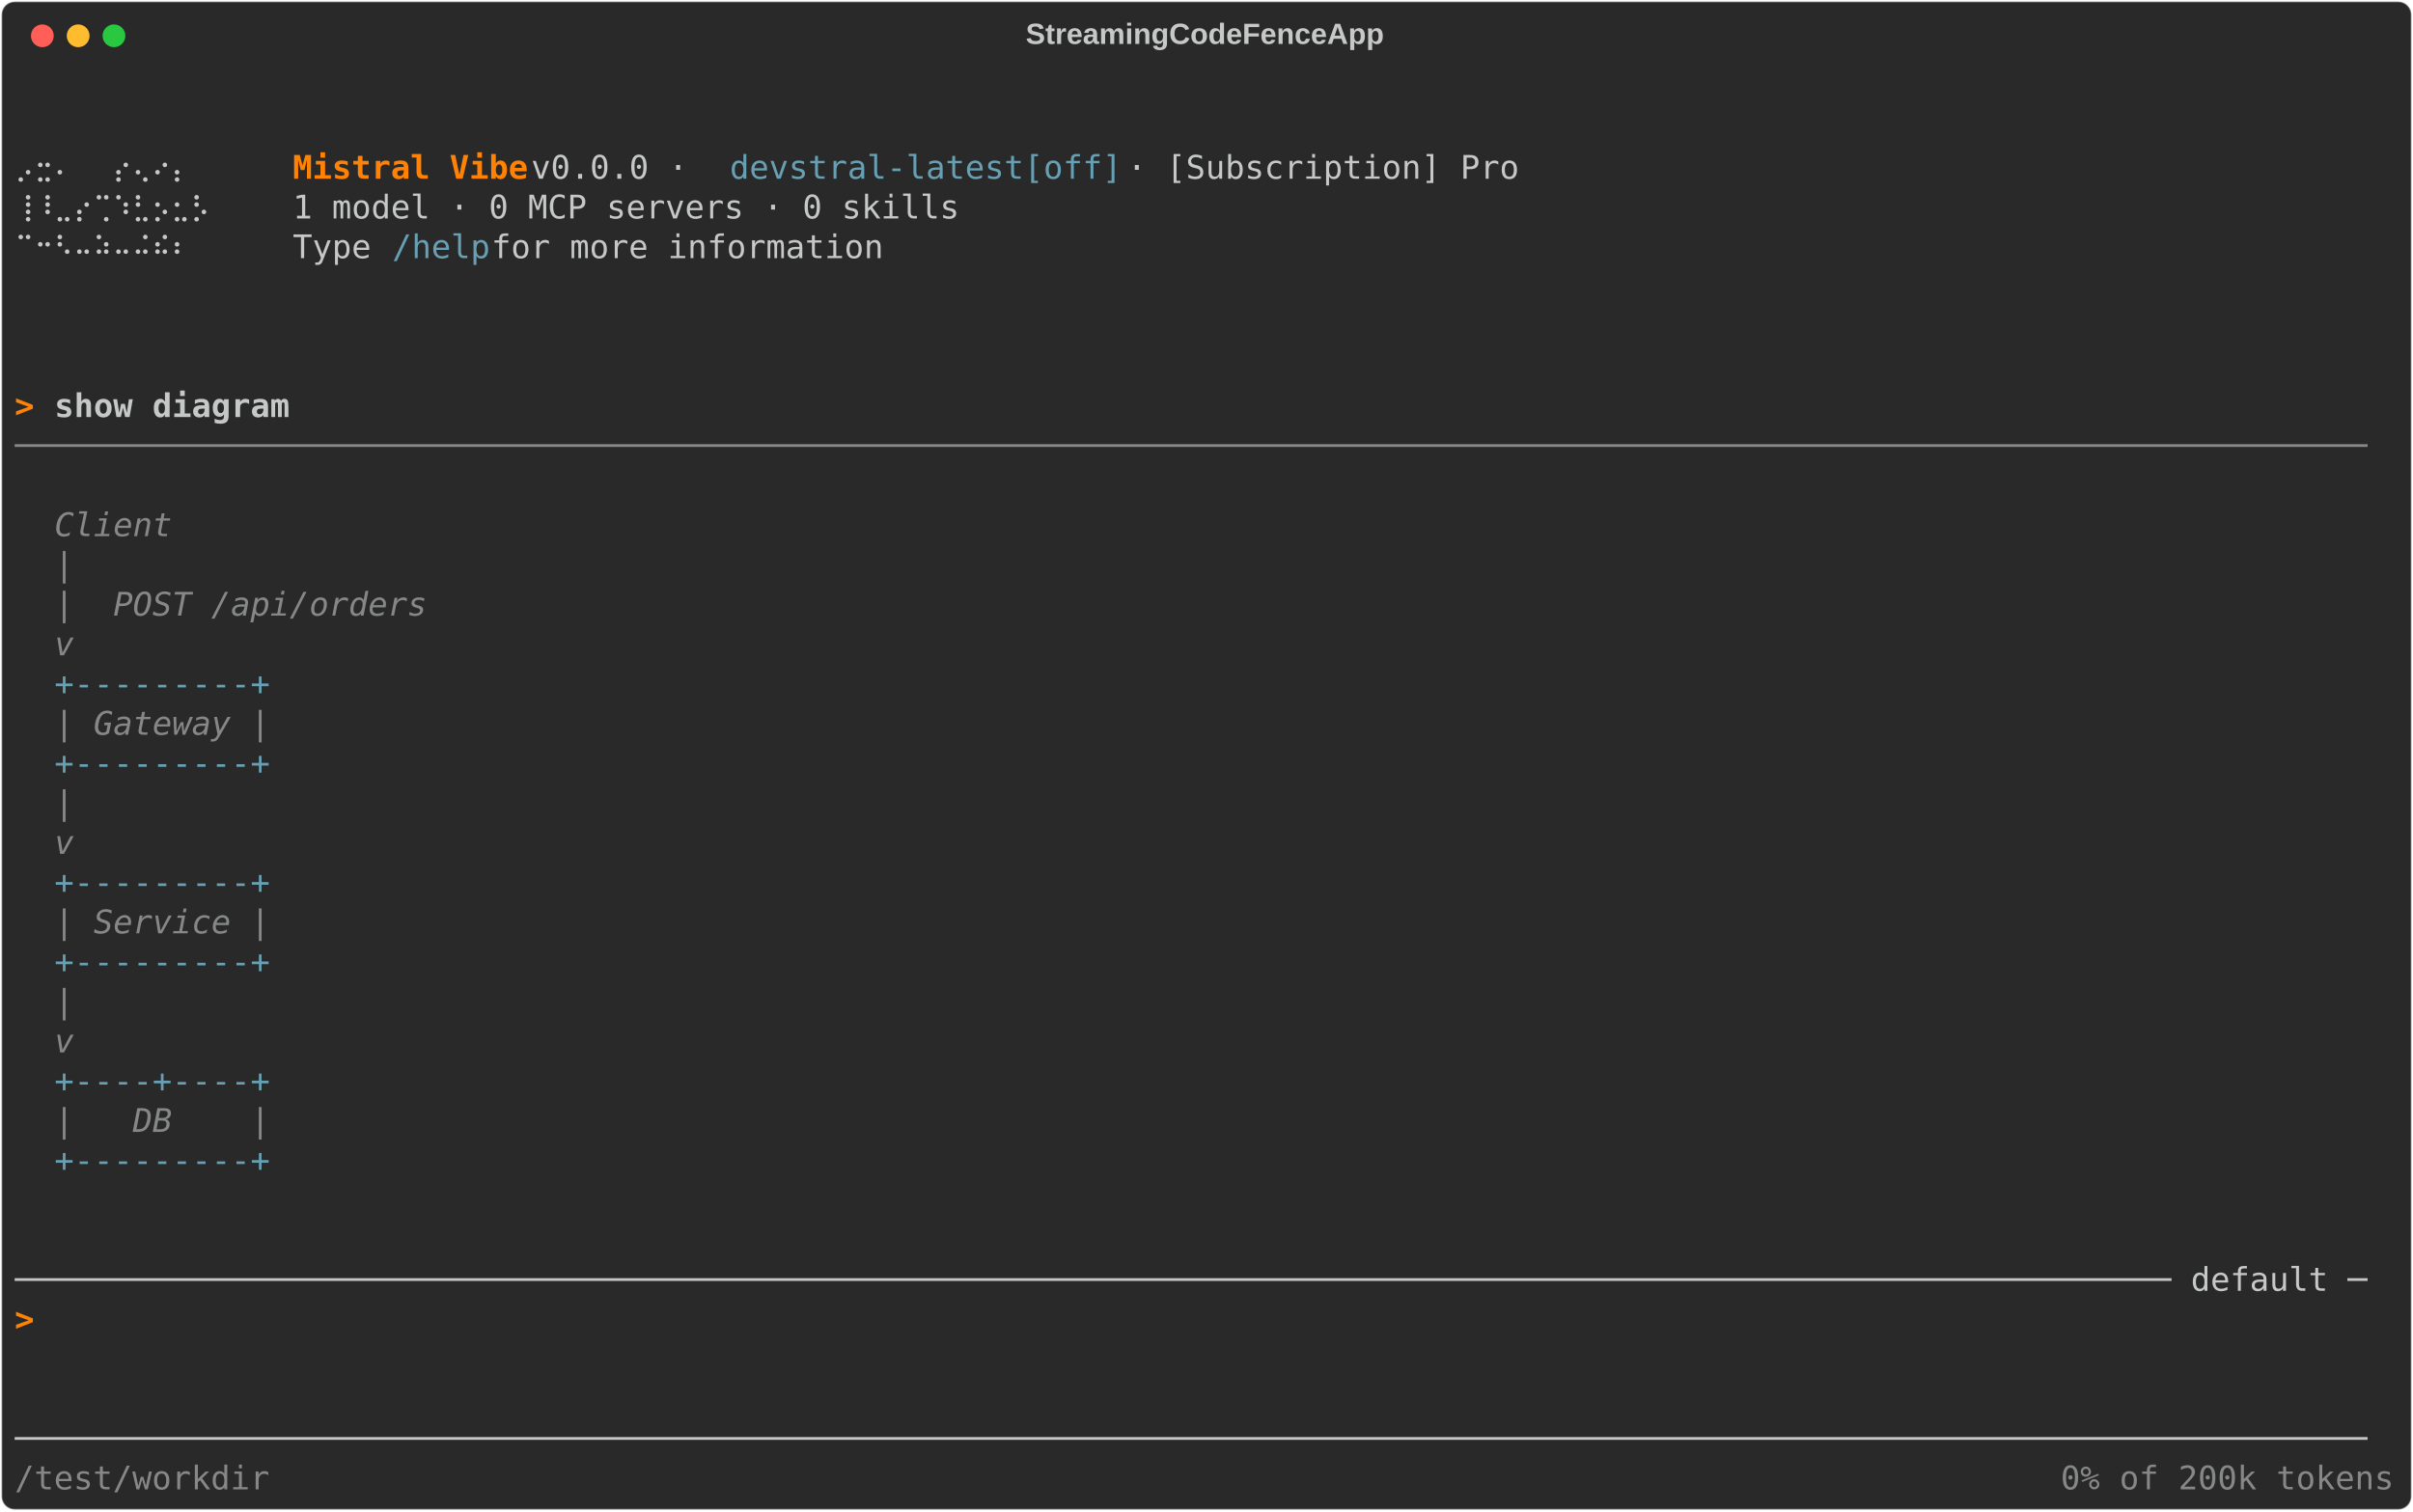
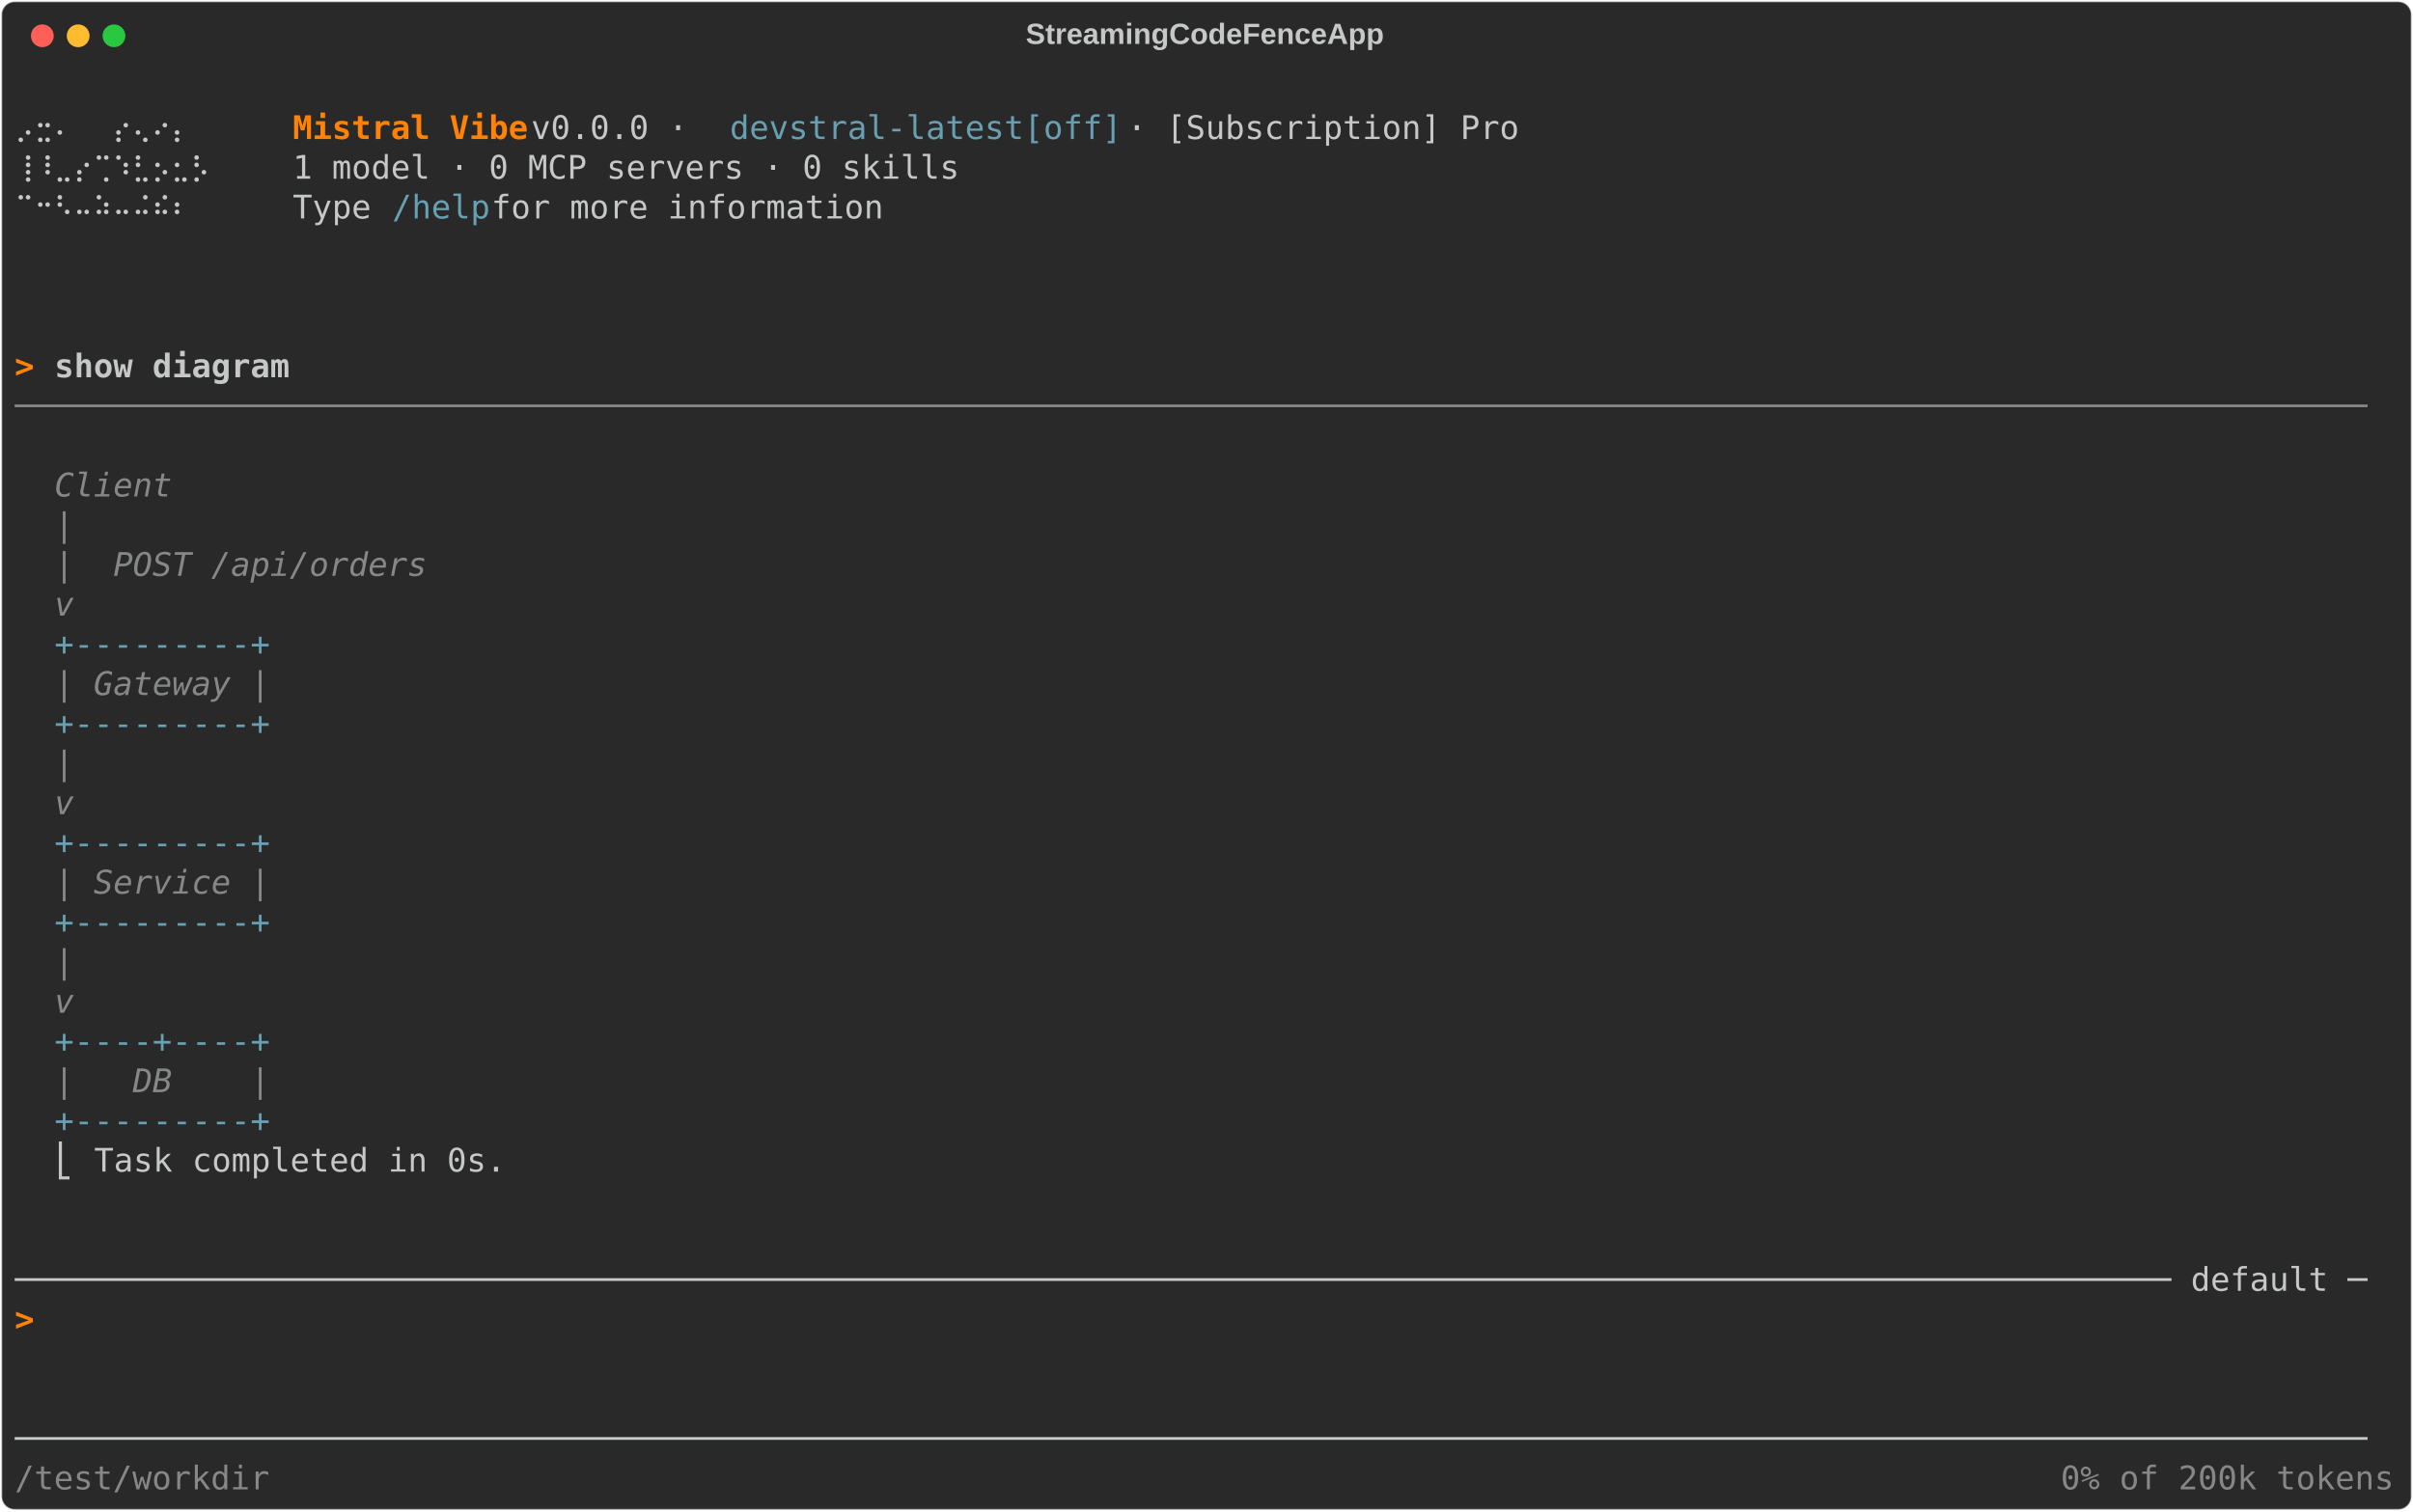
<svg xmlns="http://www.w3.org/2000/svg" class="rich-terminal" viewBox="0 0 1482 928.4">
  <style>

    @font-face {
        font-family: "Fira Code";
        src: local("FiraCode-Regular"),
                url("https://cdnjs.cloudflare.com/ajax/libs/firacode/6.2.0/woff2/FiraCode-Regular.woff2") format("woff2"),
                url("https://cdnjs.cloudflare.com/ajax/libs/firacode/6.2.0/woff/FiraCode-Regular.woff") format("woff");
        font-style: normal;
        font-weight: 400;
    }
    @font-face {
        font-family: "Fira Code";
        src: local("FiraCode-Bold"),
                url("https://cdnjs.cloudflare.com/ajax/libs/firacode/6.2.0/woff2/FiraCode-Bold.woff2") format("woff2"),
                url("https://cdnjs.cloudflare.com/ajax/libs/firacode/6.2.0/woff/FiraCode-Bold.woff") format("woff");
        font-style: bold;
        font-weight: 700;
    }

    .terminal-matrix {
        font-family: Fira Code, monospace;
        font-size: 20px;
        line-height: 24.4px;
        font-variant-east-asian: full-width;
    }

    .terminal-title {
        font-size: 18px;
        font-weight: bold;
        font-family: arial;
    }

    .terminal-r1 { fill: #c5c8c6 }
.terminal-r2 { fill: #ff8205;font-weight: bold }
.terminal-r3 { fill: #68a0b3 }
.terminal-r4 { fill: #c5c8c6;font-weight: bold }
.terminal-r5 { fill: #868887 }
.terminal-r6 { fill: #868887;font-style: italic; }
    </style>
  <defs>
    <clipPath id="terminal-clip-terminal">
      <rect x="0" y="0" width="1463.0" height="877.4" />
    </clipPath>
    <clipPath id="terminal-line-0">
      <rect x="0" y="1.5" width="1464" height="24.65" />
    </clipPath>
    <clipPath id="terminal-line-1">
      <rect x="0" y="25.9" width="1464" height="24.65" />
    </clipPath>
    <clipPath id="terminal-line-2">
      <rect x="0" y="50.3" width="1464" height="24.65" />
    </clipPath>
    <clipPath id="terminal-line-3">
      <rect x="0" y="74.7" width="1464" height="24.65" />
    </clipPath>
    <clipPath id="terminal-line-4">
      <rect x="0" y="99.1" width="1464" height="24.65" />
    </clipPath>
    <clipPath id="terminal-line-5">
      <rect x="0" y="123.5" width="1464" height="24.65" />
    </clipPath>
    <clipPath id="terminal-line-6">
      <rect x="0" y="147.9" width="1464" height="24.65" />
    </clipPath>
    <clipPath id="terminal-line-7">
      <rect x="0" y="172.3" width="1464" height="24.65" />
    </clipPath>
    <clipPath id="terminal-line-8">
      <rect x="0" y="196.7" width="1464" height="24.65" />
    </clipPath>
    <clipPath id="terminal-line-9">
      <rect x="0" y="221.1" width="1464" height="24.65" />
    </clipPath>
    <clipPath id="terminal-line-10">
      <rect x="0" y="245.5" width="1464" height="24.65" />
    </clipPath>
    <clipPath id="terminal-line-11">
      <rect x="0" y="269.9" width="1464" height="24.65" />
    </clipPath>
    <clipPath id="terminal-line-12">
      <rect x="0" y="294.3" width="1464" height="24.65" />
    </clipPath>
    <clipPath id="terminal-line-13">
      <rect x="0" y="318.7" width="1464" height="24.65" />
    </clipPath>
    <clipPath id="terminal-line-14">
      <rect x="0" y="343.1" width="1464" height="24.65" />
    </clipPath>
    <clipPath id="terminal-line-15">
      <rect x="0" y="367.5" width="1464" height="24.65" />
    </clipPath>
    <clipPath id="terminal-line-16">
      <rect x="0" y="391.9" width="1464" height="24.65" />
    </clipPath>
    <clipPath id="terminal-line-17">
      <rect x="0" y="416.3" width="1464" height="24.65" />
    </clipPath>
    <clipPath id="terminal-line-18">
      <rect x="0" y="440.7" width="1464" height="24.65" />
    </clipPath>
    <clipPath id="terminal-line-19">
      <rect x="0" y="465.1" width="1464" height="24.65" />
    </clipPath>
    <clipPath id="terminal-line-20">
      <rect x="0" y="489.5" width="1464" height="24.65" />
    </clipPath>
    <clipPath id="terminal-line-21">
      <rect x="0" y="513.9" width="1464" height="24.65" />
    </clipPath>
    <clipPath id="terminal-line-22">
      <rect x="0" y="538.3" width="1464" height="24.65" />
    </clipPath>
    <clipPath id="terminal-line-23">
      <rect x="0" y="562.7" width="1464" height="24.65" />
    </clipPath>
    <clipPath id="terminal-line-24">
      <rect x="0" y="587.1" width="1464" height="24.65" />
    </clipPath>
    <clipPath id="terminal-line-25">
      <rect x="0" y="611.5" width="1464" height="24.65" />
    </clipPath>
    <clipPath id="terminal-line-26">
      <rect x="0" y="635.9" width="1464" height="24.65" />
    </clipPath>
    <clipPath id="terminal-line-27">
      <rect x="0" y="660.3" width="1464" height="24.65" />
    </clipPath>
    <clipPath id="terminal-line-28">
      <rect x="0" y="684.7" width="1464" height="24.65" />
    </clipPath>
    <clipPath id="terminal-line-29">
      <rect x="0" y="709.1" width="1464" height="24.65" />
    </clipPath>
    <clipPath id="terminal-line-30">
      <rect x="0" y="733.5" width="1464" height="24.65" />
    </clipPath>
    <clipPath id="terminal-line-31">
      <rect x="0" y="757.9" width="1464" height="24.65" />
    </clipPath>
    <clipPath id="terminal-line-32">
      <rect x="0" y="782.3" width="1464" height="24.65" />
    </clipPath>
    <clipPath id="terminal-line-33">
      <rect x="0" y="806.7" width="1464" height="24.65" />
    </clipPath>
    <clipPath id="terminal-line-34">
      <rect x="0" y="831.1" width="1464" height="24.65" />
    </clipPath>
  </defs>
  <rect fill="#292929" stroke="rgba(255,255,255,0.35)" stroke-width="1" x="1" y="1" width="1480" height="926.4" rx="8" />
  <text class="terminal-title" fill="#c5c8c6" text-anchor="middle" x="740" y="27">StreamingCodeFenceApp</text>
  <g transform="translate(26,22)">
    <circle cx="0" cy="0" r="7" fill="#ff5f57" />
    <circle cx="22" cy="0" r="7" fill="#febc2e" />
    <circle cx="44" cy="0" r="7" fill="#28c840" />
  </g>
  <g transform="translate(9, 41)" clip-path="url(#terminal-clip-terminal)">
    <g class="terminal-matrix">
      <text class="terminal-r1" x="1464" y="20" textLength="12.2" clip-path="url(#terminal-line-0)">
</text>
+       <text class="terminal-r1" x="0" y="44.4" textLength="134.2" clip-path="url(#terminal-line-1)">  ⡠⣒⠄  ⡔⢄⠔⡄</text>
+       <text class="terminal-r2" x="170.8" y="44.4" textLength="146.4" clip-path="url(#terminal-line-1)">Mistral Vibe</text>
+       <text class="terminal-r1" x="317.2" y="44.4" textLength="122" clip-path="url(#terminal-line-1)"> v0.0.0 · </text>
+       <text class="terminal-r3" x="439.2" y="44.4" textLength="244" clip-path="url(#terminal-line-1)">devstral-latest[off]</text>
+       <text class="terminal-r1" x="683.2" y="44.4" textLength="256.2" clip-path="url(#terminal-line-1)"> · [Subscription] Pro</text>
      <text class="terminal-r1" x="1464" y="44.4" textLength="12.2" clip-path="url(#terminal-line-1)">
</text>
-       <text class="terminal-r1" x="0" y="68.8" textLength="134.2" clip-path="url(#terminal-line-2)">  ⡠⣒⠄  ⡔⢄⠔⡄</text>
-       <text class="terminal-r2" x="170.8" y="68.8" textLength="146.4" clip-path="url(#terminal-line-2)">Mistral Vibe</text>
-       <text class="terminal-r1" x="317.2" y="68.8" textLength="122" clip-path="url(#terminal-line-2)"> v0.0.0 · </text>
-       <text class="terminal-r3" x="439.2" y="68.8" textLength="244" clip-path="url(#terminal-line-2)">devstral-latest[off]</text>
-       <text class="terminal-r1" x="683.2" y="68.8" textLength="256.2" clip-path="url(#terminal-line-2)"> · [Subscription] Pro</text>
+       <text class="terminal-r1" x="0" y="68.8" textLength="134.2" clip-path="url(#terminal-line-2)"> ⢸⠸⣀⡔⢉⠱⣃⡢⣂⡣</text>
+       <text class="terminal-r1" x="170.8" y="68.8" textLength="414.8" clip-path="url(#terminal-line-2)">1 model · 0 MCP servers · 0 skills</text>
      <text class="terminal-r1" x="1464" y="68.8" textLength="12.2" clip-path="url(#terminal-line-2)">
</text>
-       <text class="terminal-r1" x="0" y="93.2" textLength="134.2" clip-path="url(#terminal-line-3)"> ⢸⠸⣀⡔⢉⠱⣃⡢⣂⡣</text>
-       <text class="terminal-r1" x="170.8" y="93.2" textLength="414.8" clip-path="url(#terminal-line-3)">1 model · 0 MCP servers · 0 skills</text>
+       <text class="terminal-r1" x="0" y="93.2" textLength="134.2" clip-path="url(#terminal-line-3)">  ⠉⠒⠣⠤⠵⠤⠬⠮⠆</text>
+       <text class="terminal-r1" x="170.8" y="93.2" textLength="61" clip-path="url(#terminal-line-3)">Type </text>
+       <text class="terminal-r3" x="231.8" y="93.2" textLength="61" clip-path="url(#terminal-line-3)">/help</text>
+       <text class="terminal-r1" x="292.8" y="93.2" textLength="256.2" clip-path="url(#terminal-line-3)"> for more information</text>
      <text class="terminal-r1" x="1464" y="93.2" textLength="12.2" clip-path="url(#terminal-line-3)">
</text>
-       <text class="terminal-r1" x="0" y="117.6" textLength="134.2" clip-path="url(#terminal-line-4)">  ⠉⠒⠣⠤⠵⠤⠬⠮⠆</text>
-       <text class="terminal-r1" x="170.8" y="117.6" textLength="61" clip-path="url(#terminal-line-4)">Type </text>
-       <text class="terminal-r3" x="231.8" y="117.6" textLength="61" clip-path="url(#terminal-line-4)">/help</text>
-       <text class="terminal-r1" x="292.8" y="117.6" textLength="256.2" clip-path="url(#terminal-line-4)"> for more information</text>
      <text class="terminal-r1" x="1464" y="117.6" textLength="12.2" clip-path="url(#terminal-line-4)">
</text>
      <text class="terminal-r1" x="1464" y="142" textLength="12.2" clip-path="url(#terminal-line-5)">
</text>
      <text class="terminal-r1" x="1464" y="166.4" textLength="12.2" clip-path="url(#terminal-line-6)">
</text>
+       <text class="terminal-r2" x="0" y="190.8" textLength="24.4" clip-path="url(#terminal-line-7)">&gt; </text>
+       <text class="terminal-r4" x="24.4" y="190.8" textLength="146.4" clip-path="url(#terminal-line-7)">show diagram</text>
      <text class="terminal-r1" x="1464" y="190.8" textLength="12.2" clip-path="url(#terminal-line-7)">
</text>
-       <text class="terminal-r2" x="0" y="215.2" textLength="24.4" clip-path="url(#terminal-line-8)">&gt; </text>
-       <text class="terminal-r4" x="24.4" y="215.2" textLength="146.4" clip-path="url(#terminal-line-8)">show diagram</text>
+       <text class="terminal-r5" x="0" y="215.2" textLength="1464" clip-path="url(#terminal-line-8)">────────────────────────────────────────────────────────────────────────────────────────────────────────────────────────</text>
      <text class="terminal-r1" x="1464" y="215.2" textLength="12.2" clip-path="url(#terminal-line-8)">
</text>
-       <text class="terminal-r5" x="0" y="239.6" textLength="1464" clip-path="url(#terminal-line-9)">────────────────────────────────────────────────────────────────────────────────────────────────────────────────────────</text>
      <text class="terminal-r1" x="1464" y="239.6" textLength="12.2" clip-path="url(#terminal-line-9)">
</text>
+       <text class="terminal-r6" x="24.4" y="264" textLength="97.6" clip-path="url(#terminal-line-10)">  Client</text>
      <text class="terminal-r1" x="1464" y="264" textLength="12.2" clip-path="url(#terminal-line-10)">
</text>
-       <text class="terminal-r6" x="24.4" y="288.4" textLength="97.6" clip-path="url(#terminal-line-11)">  Client</text>
+       <text class="terminal-r6" x="24.4" y="288.4" textLength="61" clip-path="url(#terminal-line-11)">    |</text>
      <text class="terminal-r1" x="1464" y="288.4" textLength="12.2" clip-path="url(#terminal-line-11)">
</text>
-       <text class="terminal-r6" x="24.4" y="312.8" textLength="61" clip-path="url(#terminal-line-12)">    |</text>
+       <text class="terminal-r6" x="24.4" y="312.8" textLength="280.6" clip-path="url(#terminal-line-12)">    |  POST /api/orders</text>
      <text class="terminal-r1" x="1464" y="312.8" textLength="12.2" clip-path="url(#terminal-line-12)">
</text>
-       <text class="terminal-r6" x="24.4" y="337.2" textLength="280.6" clip-path="url(#terminal-line-13)">    |  POST /api/orders</text>
+       <text class="terminal-r6" x="24.4" y="337.2" textLength="61" clip-path="url(#terminal-line-13)">    v</text>
      <text class="terminal-r1" x="1464" y="337.2" textLength="12.2" clip-path="url(#terminal-line-13)">
</text>
-       <text class="terminal-r6" x="24.4" y="361.6" textLength="61" clip-path="url(#terminal-line-14)">    v</text>
+       <text class="terminal-r3" x="24.4" y="361.6" textLength="134.2" clip-path="url(#terminal-line-14)">+---------+</text>
      <text class="terminal-r1" x="1464" y="361.6" textLength="12.2" clip-path="url(#terminal-line-14)">
</text>
-       <text class="terminal-r3" x="24.4" y="386" textLength="134.2" clip-path="url(#terminal-line-15)">+---------+</text>
+       <text class="terminal-r6" x="24.4" y="386" textLength="134.2" clip-path="url(#terminal-line-15)">| Gateway |</text>
      <text class="terminal-r1" x="1464" y="386" textLength="12.2" clip-path="url(#terminal-line-15)">
</text>
-       <text class="terminal-r6" x="24.4" y="410.4" textLength="134.2" clip-path="url(#terminal-line-16)">| Gateway |</text>
+       <text class="terminal-r3" x="24.4" y="410.4" textLength="134.2" clip-path="url(#terminal-line-16)">+---------+</text>
      <text class="terminal-r1" x="1464" y="410.4" textLength="12.2" clip-path="url(#terminal-line-16)">
</text>
-       <text class="terminal-r3" x="24.4" y="434.8" textLength="134.2" clip-path="url(#terminal-line-17)">+---------+</text>
+       <text class="terminal-r6" x="24.4" y="434.8" textLength="61" clip-path="url(#terminal-line-17)">    |</text>
      <text class="terminal-r1" x="1464" y="434.8" textLength="12.2" clip-path="url(#terminal-line-17)">
</text>
-       <text class="terminal-r6" x="24.4" y="459.2" textLength="61" clip-path="url(#terminal-line-18)">    |</text>
+       <text class="terminal-r6" x="24.4" y="459.2" textLength="61" clip-path="url(#terminal-line-18)">    v</text>
      <text class="terminal-r1" x="1464" y="459.2" textLength="12.2" clip-path="url(#terminal-line-18)">
</text>
-       <text class="terminal-r6" x="24.4" y="483.6" textLength="61" clip-path="url(#terminal-line-19)">    v</text>
+       <text class="terminal-r3" x="24.4" y="483.6" textLength="134.2" clip-path="url(#terminal-line-19)">+---------+</text>
      <text class="terminal-r1" x="1464" y="483.6" textLength="12.2" clip-path="url(#terminal-line-19)">
</text>
-       <text class="terminal-r3" x="24.4" y="508" textLength="134.2" clip-path="url(#terminal-line-20)">+---------+</text>
+       <text class="terminal-r6" x="24.4" y="508" textLength="134.2" clip-path="url(#terminal-line-20)">| Service |</text>
      <text class="terminal-r1" x="1464" y="508" textLength="12.2" clip-path="url(#terminal-line-20)">
</text>
-       <text class="terminal-r6" x="24.4" y="532.4" textLength="134.2" clip-path="url(#terminal-line-21)">| Service |</text>
+       <text class="terminal-r3" x="24.4" y="532.4" textLength="134.2" clip-path="url(#terminal-line-21)">+---------+</text>
      <text class="terminal-r1" x="1464" y="532.4" textLength="12.2" clip-path="url(#terminal-line-21)">
</text>
-       <text class="terminal-r3" x="24.4" y="556.8" textLength="134.2" clip-path="url(#terminal-line-22)">+---------+</text>
+       <text class="terminal-r6" x="24.4" y="556.8" textLength="61" clip-path="url(#terminal-line-22)">    |</text>
      <text class="terminal-r1" x="1464" y="556.8" textLength="12.2" clip-path="url(#terminal-line-22)">
</text>
-       <text class="terminal-r6" x="24.4" y="581.2" textLength="61" clip-path="url(#terminal-line-23)">    |</text>
+       <text class="terminal-r6" x="24.4" y="581.2" textLength="61" clip-path="url(#terminal-line-23)">    v</text>
      <text class="terminal-r1" x="1464" y="581.2" textLength="12.2" clip-path="url(#terminal-line-23)">
</text>
-       <text class="terminal-r6" x="24.4" y="605.6" textLength="61" clip-path="url(#terminal-line-24)">    v</text>
+       <text class="terminal-r3" x="24.4" y="605.6" textLength="134.2" clip-path="url(#terminal-line-24)">+----+----+</text>
      <text class="terminal-r1" x="1464" y="605.6" textLength="12.2" clip-path="url(#terminal-line-24)">
</text>
-       <text class="terminal-r3" x="24.4" y="630" textLength="134.2" clip-path="url(#terminal-line-25)">+----+----+</text>
+       <text class="terminal-r6" x="24.4" y="630" textLength="134.2" clip-path="url(#terminal-line-25)">|   DB    |</text>
      <text class="terminal-r1" x="1464" y="630" textLength="12.2" clip-path="url(#terminal-line-25)">
</text>
-       <text class="terminal-r6" x="24.4" y="654.4" textLength="134.2" clip-path="url(#terminal-line-26)">|   DB    |</text>
+       <text class="terminal-r3" x="24.4" y="654.4" textLength="134.2" clip-path="url(#terminal-line-26)">+---------+</text>
      <text class="terminal-r1" x="1464" y="654.4" textLength="12.2" clip-path="url(#terminal-line-26)">
</text>
-       <text class="terminal-r3" x="24.4" y="678.8" textLength="134.2" clip-path="url(#terminal-line-27)">+---------+</text>
+       <text class="terminal-r1" x="24.4" y="678.8" textLength="12.2" clip-path="url(#terminal-line-27)">⎣</text>
+       <text class="terminal-r1" x="48.8" y="678.8" textLength="256.2" clip-path="url(#terminal-line-27)">Task completed in 0s.</text>
      <text class="terminal-r1" x="1464" y="678.8" textLength="12.2" clip-path="url(#terminal-line-27)">
</text>
      <text class="terminal-r1" x="1464" y="703.2" textLength="12.2" clip-path="url(#terminal-line-28)">
</text>
      <text class="terminal-r1" x="1464" y="727.6" textLength="12.2" clip-path="url(#terminal-line-29)">
</text>
      <text class="terminal-r1" x="0" y="752" textLength="1464" clip-path="url(#terminal-line-30)">────────────────────────────────────────────────────────────────────────────────────────────────────────────── default ─</text>
      <text class="terminal-r1" x="1464" y="752" textLength="12.2" clip-path="url(#terminal-line-30)">
</text>
      <text class="terminal-r2" x="0" y="776.4" textLength="12.2" clip-path="url(#terminal-line-31)">&gt;</text>
      <text class="terminal-r1" x="1464" y="776.4" textLength="12.2" clip-path="url(#terminal-line-31)">
</text>
      <text class="terminal-r1" x="1464" y="800.8" textLength="12.2" clip-path="url(#terminal-line-32)">
</text>
      <text class="terminal-r1" x="1464" y="825.2" textLength="12.2" clip-path="url(#terminal-line-33)">
</text>
      <text class="terminal-r1" x="0" y="849.6" textLength="1464" clip-path="url(#terminal-line-34)">────────────────────────────────────────────────────────────────────────────────────────────────────────────────────────</text>
      <text class="terminal-r1" x="1464" y="849.6" textLength="12.2" clip-path="url(#terminal-line-34)">
</text>
      <text class="terminal-r5" x="0" y="874" textLength="158.6" clip-path="url(#terminal-line-35)">/test/workdir</text>
      <text class="terminal-r5" x="1256.6" y="874" textLength="207.4" clip-path="url(#terminal-line-35)">0% of 200k tokens</text>
    </g>
  </g>
</svg>
